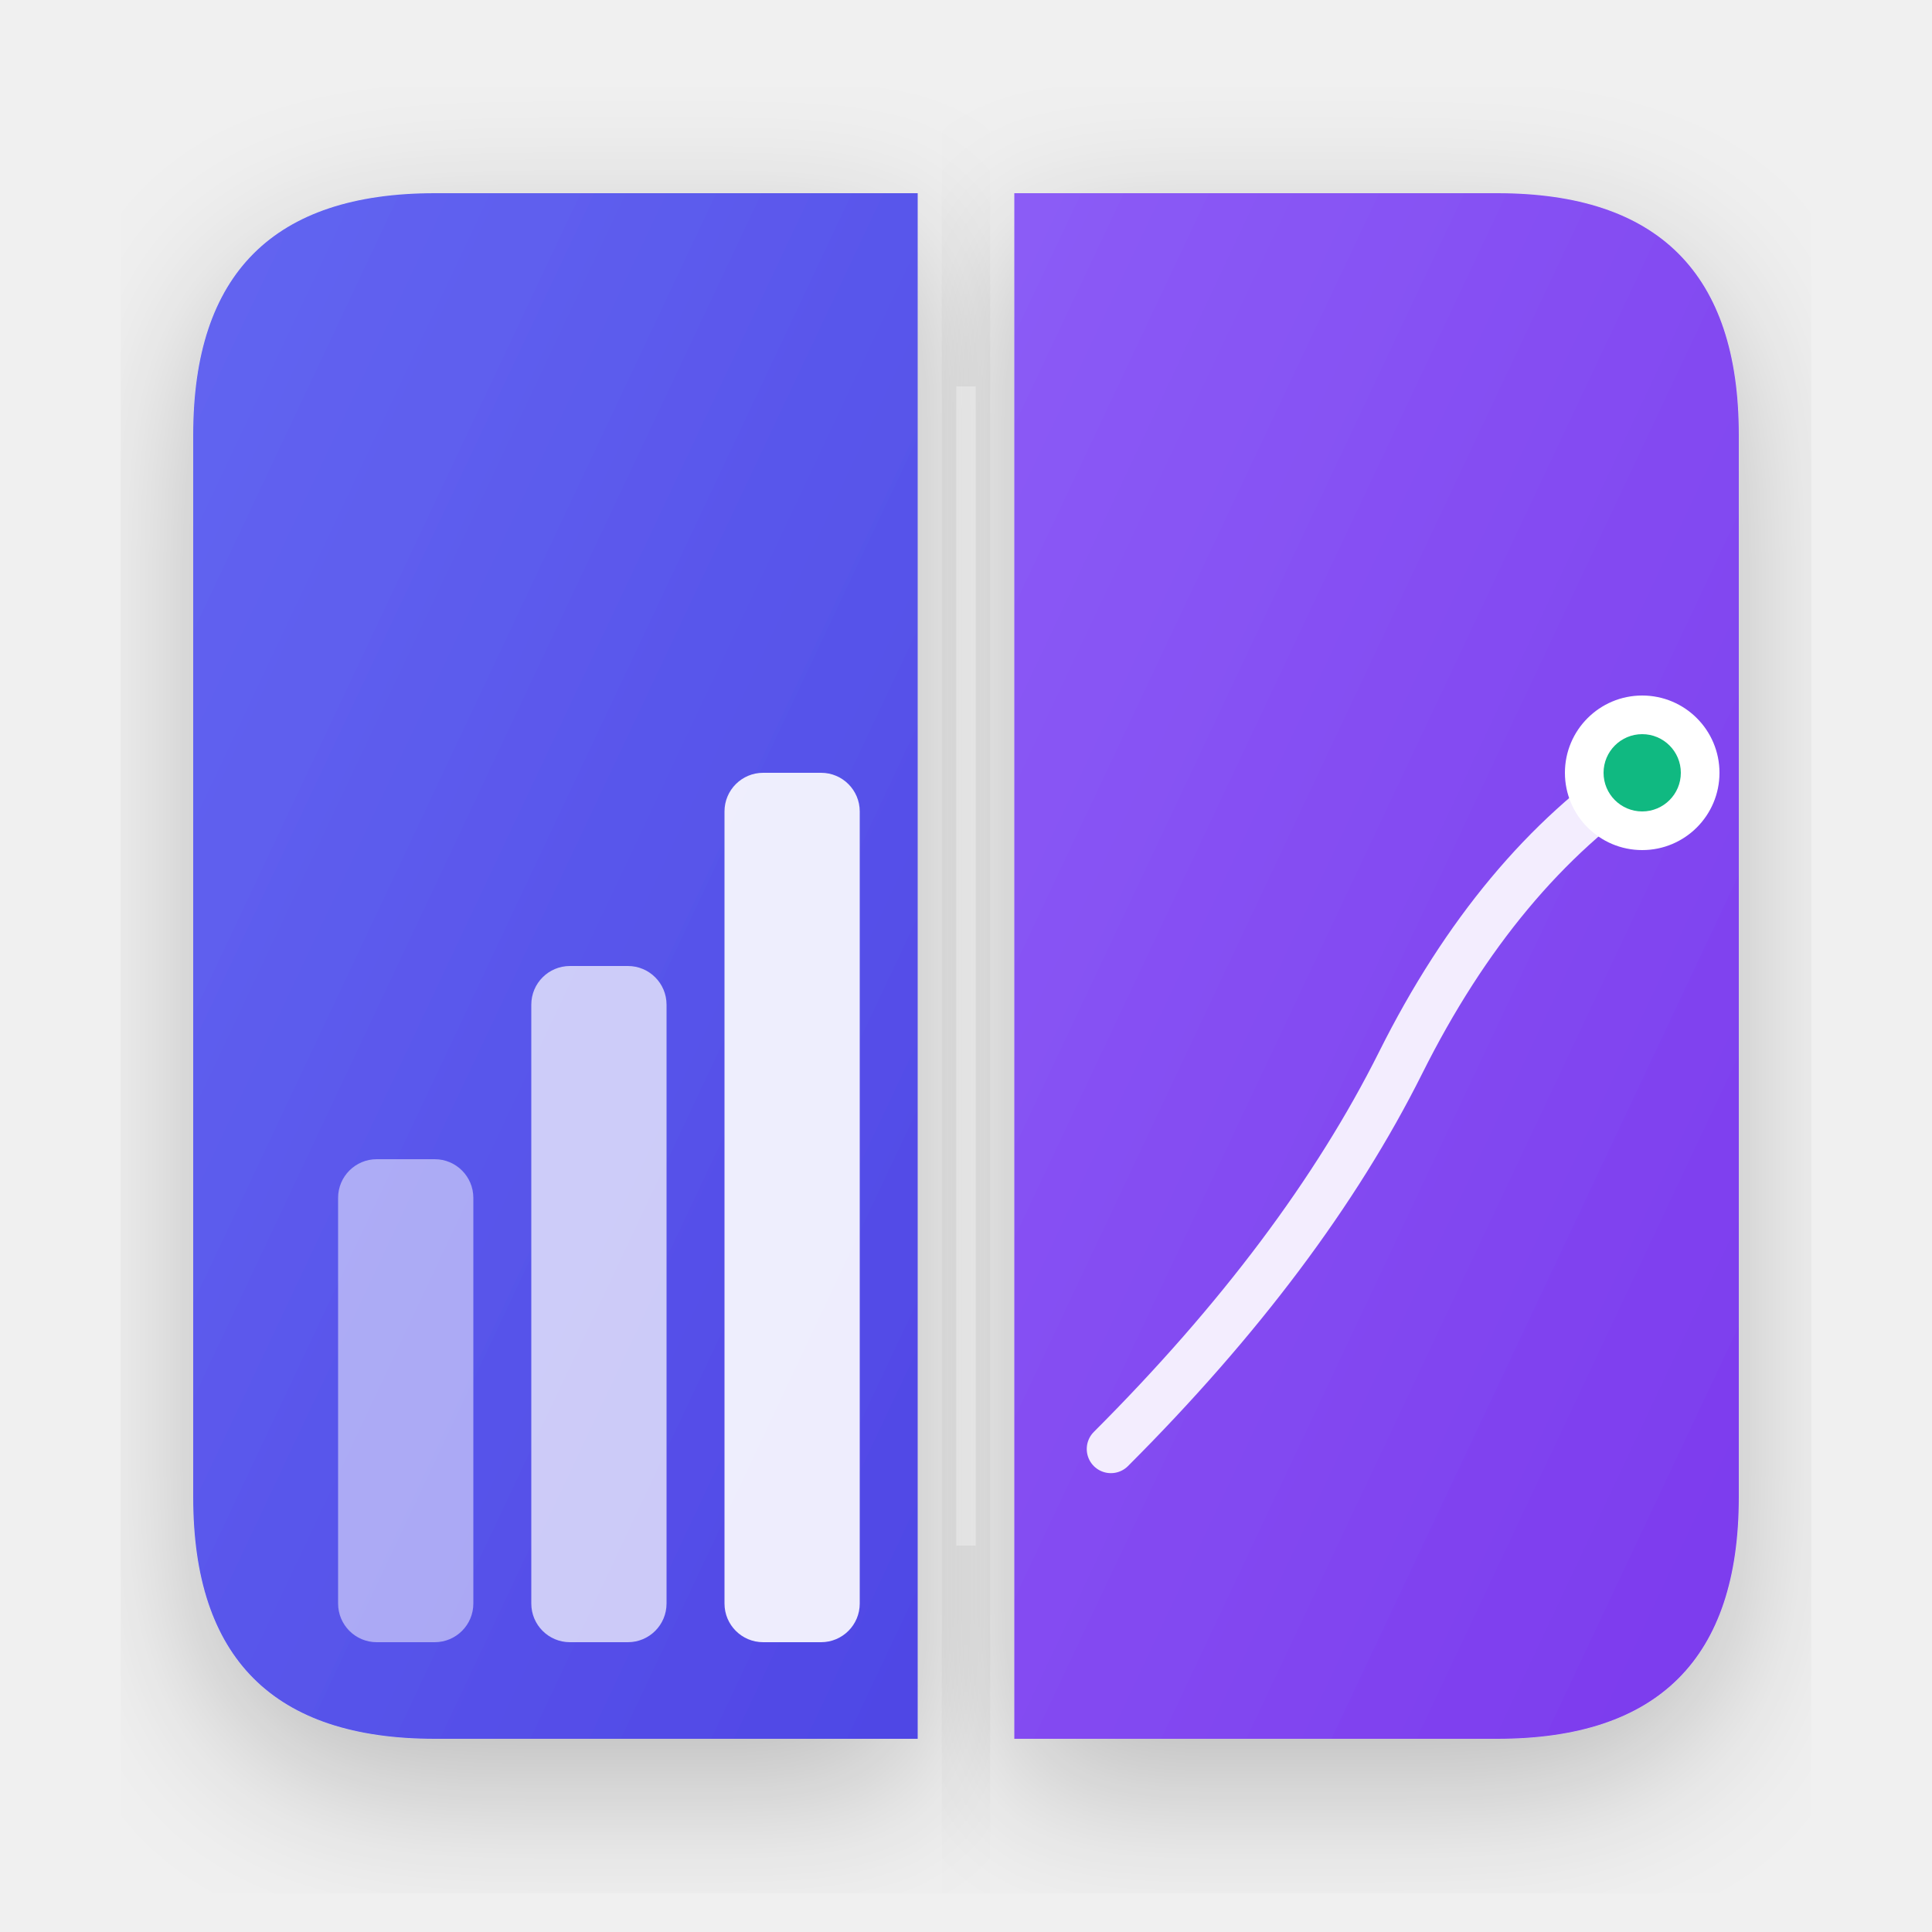
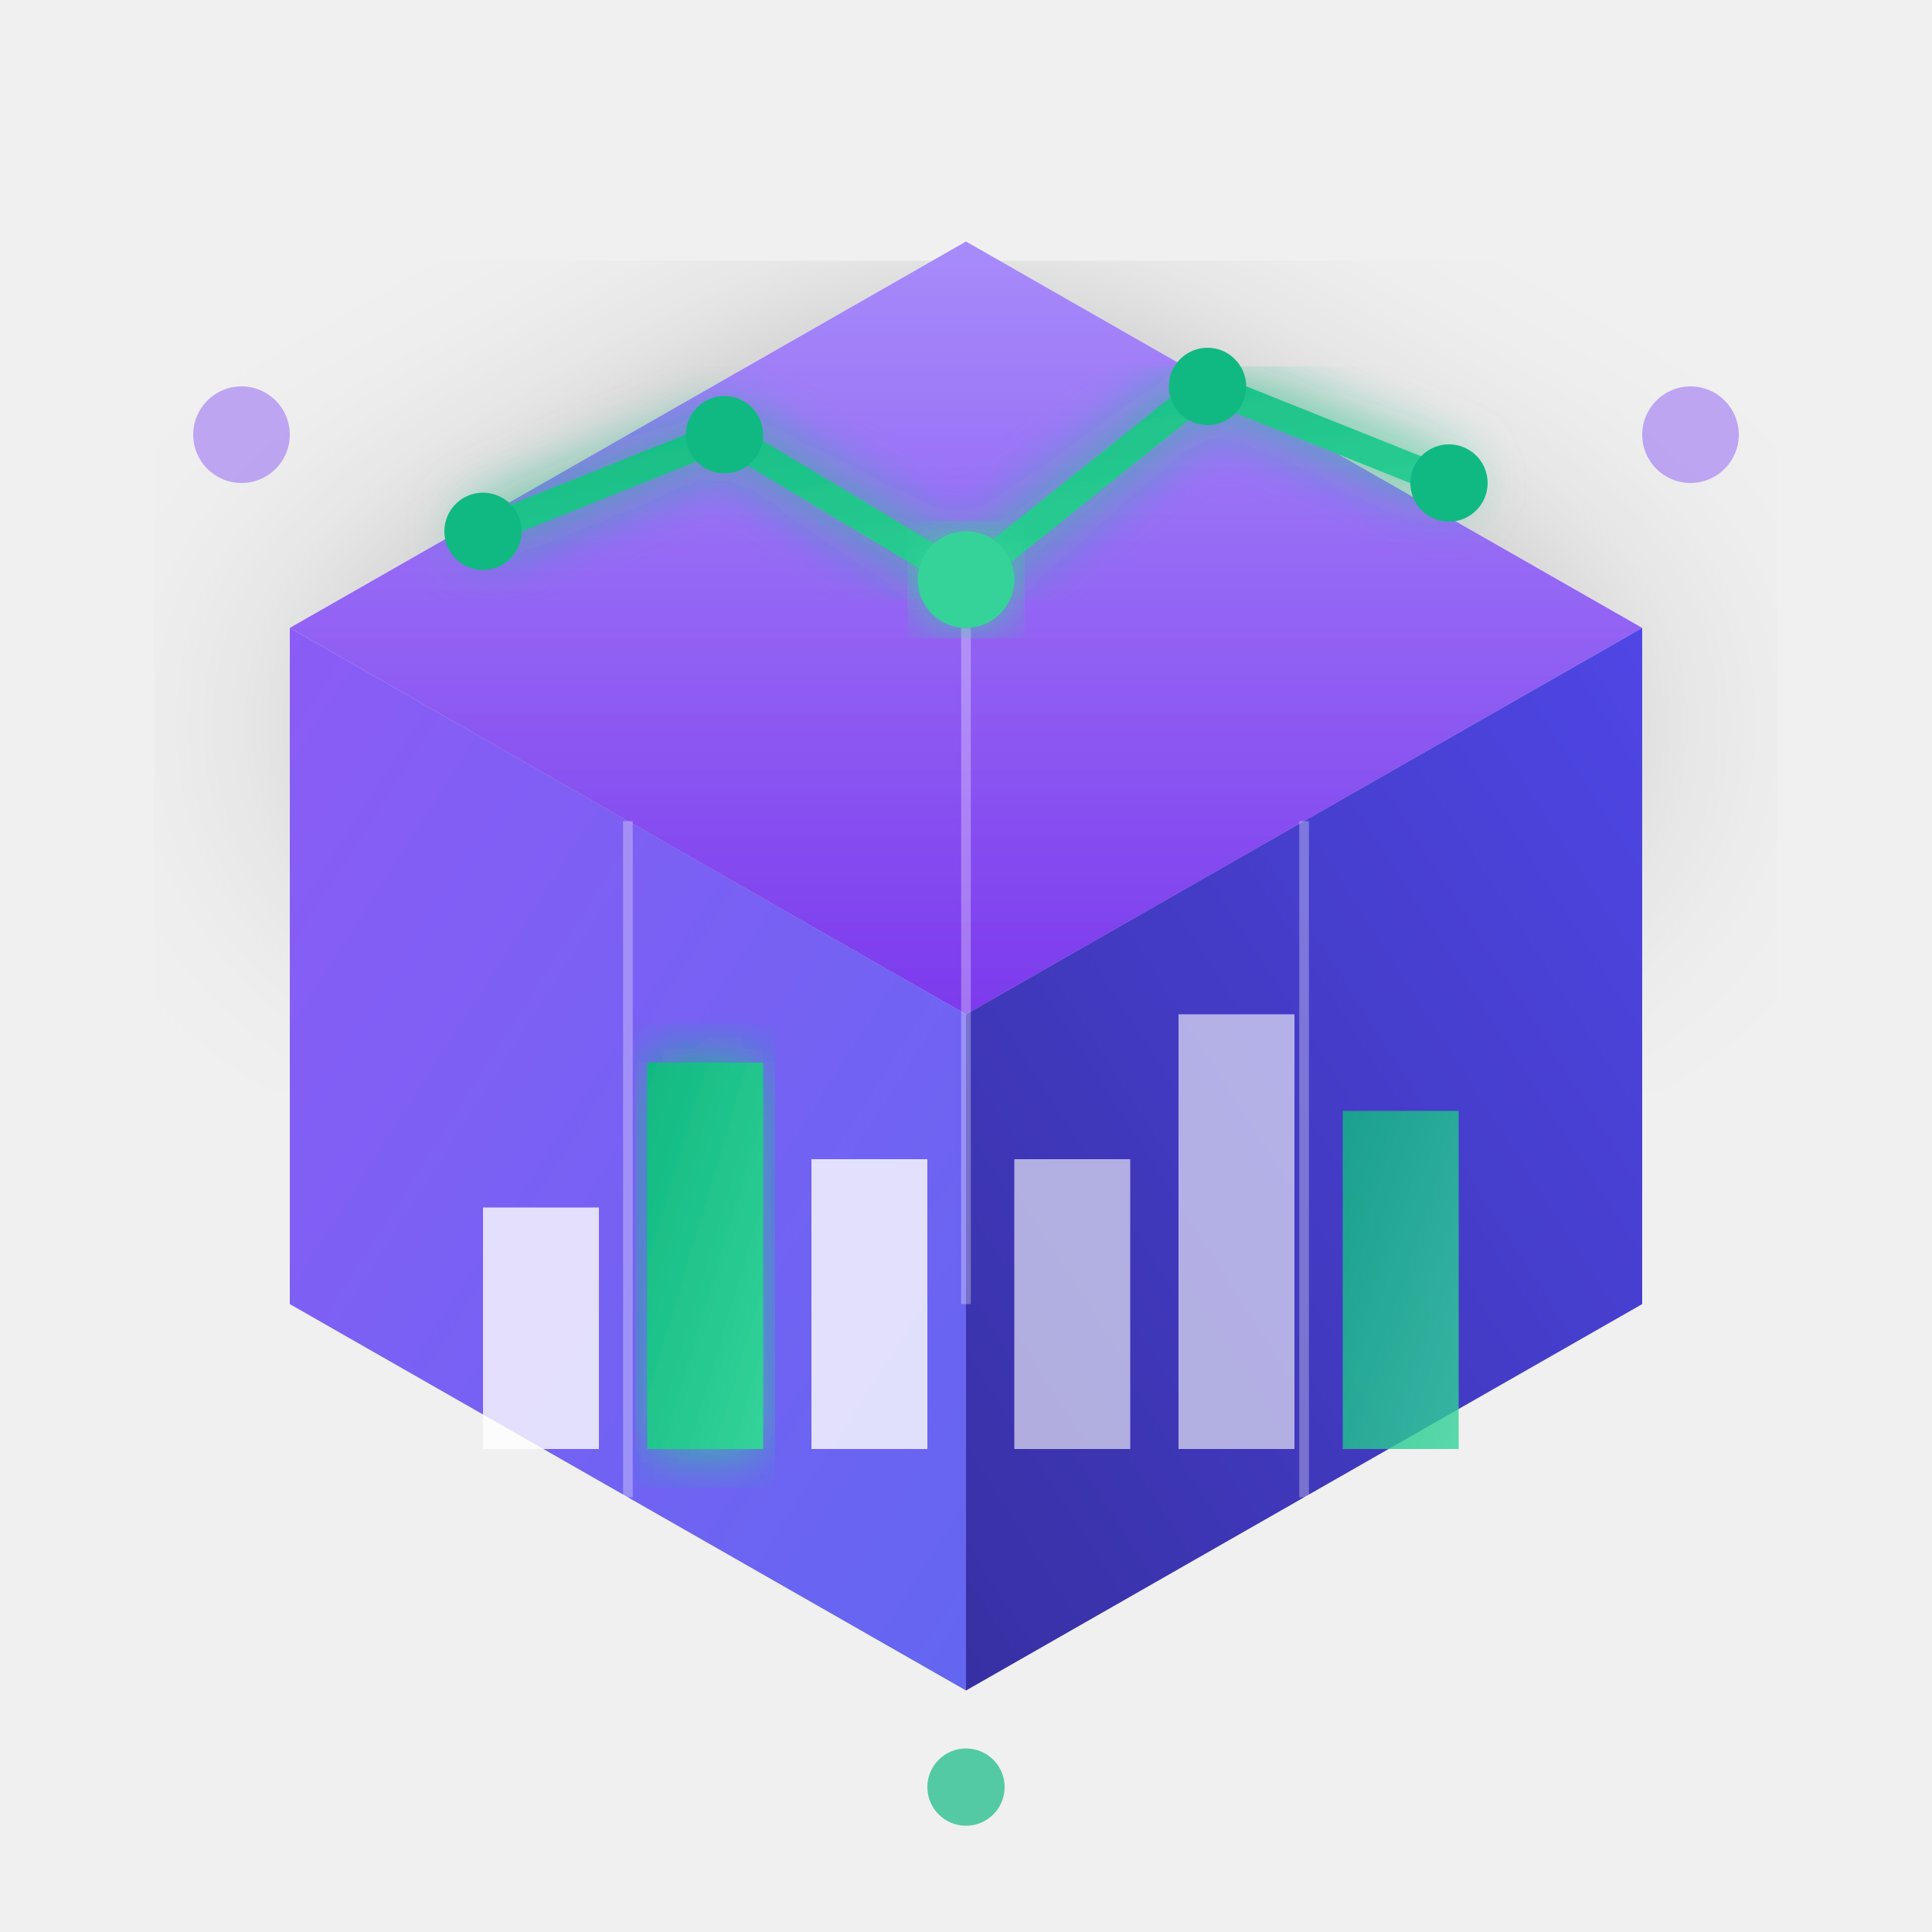
<svg xmlns="http://www.w3.org/2000/svg" width="200" height="200" viewBox="0 0 200 200" fill="none">
  <defs>
-     <linearGradient id="grad4a" x1="0%" y1="0%" x2="100%" y2="100%">
-       <stop offset="0%" style="stop-color:#6366f1" />
-       <stop offset="100%" style="stop-color:#4f46e5" />
+     <linearGradient id="cube1" x1="0%" y1="0%" x2="100%" y2="100%">
+       <stop offset="0%" style="stop-color:#8b5cf6" />
+       <stop offset="100%" style="stop-color:#6366f1" />
    </linearGradient>
-     <linearGradient id="grad4b" x1="0%" y1="0%" x2="100%" y2="100%">
-       <stop offset="0%" style="stop-color:#8b5cf6" />
-       <stop offset="100%" style="stop-color:#7c3aed" />
+     <linearGradient id="cube2" x1="100%" y1="0%" x2="0%" y2="100%">
+       <stop offset="0%" style="stop-color:#4f46e5" />
+       <stop offset="100%" style="stop-color:#3730a3" />
    </linearGradient>
-     <filter id="s4">
-       <feDropShadow dx="0" dy="5" stdDeviation="8" flood-opacity="0.22" />
+     <linearGradient id="cube3" x1="0%" y1="100%" x2="0%" y2="0%">
+       <stop offset="0%" style="stop-color:#7c3aed" />
+       <stop offset="100%" style="stop-color:#a78bfa" />
+     </linearGradient>
+     <linearGradient id="accent4" x1="0%" y1="0%" x2="100%" y2="100%">
+       <stop offset="0%" style="stop-color:#10b981" />
+       <stop offset="100%" style="stop-color:#34d399" />
+     </linearGradient>
+     <filter id="shadow4">
+       <feDropShadow dx="0" dy="10" stdDeviation="15" flood-opacity="0.4" />
+     </filter>
+     <filter id="glow4">
+       <feGaussianBlur stdDeviation="3" result="coloredBlur" />
+       <feMerge>
+         <feMergeNode in="coloredBlur" />
+         <feMergeNode in="SourceGraphic" />
+       </feMerge>
    </filter>
  </defs>
-   <path d="M 20 45 Q 20 20 45 20 L 95 20 L 95 180 L 45 180 Q 20 180 20 155 Z" fill="url(#grad4a)" filter="url(#s4)" />
-   <path d="M 105 20 L 155 20 Q 180 20 180 45 L 180 155 Q 180 180 155 180 L 105 180 Z" fill="url(#grad4b)" filter="url(#s4)" />
-   <g transform="translate(35, 60)">
-     <rect x="0" y="60" width="14" height="50" rx="4" fill="white" opacity="0.5" />
-     <rect x="20" y="40" width="14" height="70" rx="4" fill="white" opacity="0.7" />
-     <rect x="40" y="20" width="14" height="90" rx="4" fill="white" opacity="0.9" />
+   <polygon points="100,25 170,65 100,105 30,65" fill="url(#cube3)" filter="url(#shadow4)" />
+   <polygon points="30,65 100,105 100,175 30,135" fill="url(#cube1)" />
+   <polygon points="170,65 100,105 100,175 170,135" fill="url(#cube2)" />
+   <g stroke="white" stroke-width="1" opacity="0.3">
+     <line x1="65" y1="85" x2="65" y2="155" />
+     <line x1="135" y1="85" x2="135" y2="155" />
+     <line x1="100" y1="65" x2="100" y2="135" />
  </g>
-   <g transform="translate(110, 60)">
-     <path d="M 5 90 Q 25 70 35 50 T 60 20" fill="none" stroke="white" stroke-width="5" stroke-linecap="round" opacity="0.9" />
-     <circle cx="60" cy="20" r="8" fill="white" />
-     <circle cx="60" cy="20" r="4" fill="#10b981" />
+   <g transform="translate(45, 90)">
+     <rect x="5" y="35" width="12" height="25" fill="white" opacity="0.8" />
+     <rect x="22" y="20" width="12" height="40" fill="url(#accent4)" filter="url(#glow4)" />
+     <rect x="39" y="30" width="12" height="30" fill="white" opacity="0.8" />
  </g>
-   <line x1="100" y1="40" x2="100" y2="160" stroke="white" stroke-width="2" opacity="0.3" />
+   <g transform="translate(100, 90)">
+     <rect x="5" y="30" width="12" height="30" fill="white" opacity="0.6" />
+     <rect x="22" y="15" width="12" height="45" fill="white" opacity="0.6" />
+     <rect x="39" y="25" width="12" height="35" fill="url(#accent4)" opacity="0.8" />
+   </g>
+   <path d="M 50 55 L 75 45 L 100 60 L 125 40 L 150 50" fill="none" stroke="url(#accent4)" stroke-width="3" stroke-linecap="round" filter="url(#glow4)" />
+   <circle cx="50" cy="55" r="4" fill="#10b981" />
+   <circle cx="75" cy="45" r="4" fill="#10b981" />
+   <circle cx="100" cy="60" r="5" fill="#34d399" filter="url(#glow4)" />
+   <circle cx="125" cy="40" r="4" fill="#10b981" />
+   <circle cx="150" cy="50" r="4" fill="#10b981" />
+   <circle cx="25" cy="45" r="5" fill="#8b5cf6" opacity="0.5" />
+   <circle cx="175" cy="45" r="5" fill="#8b5cf6" opacity="0.5" />
+   <circle cx="100" cy="185" r="4" fill="#10b981" opacity="0.7" />
</svg>
